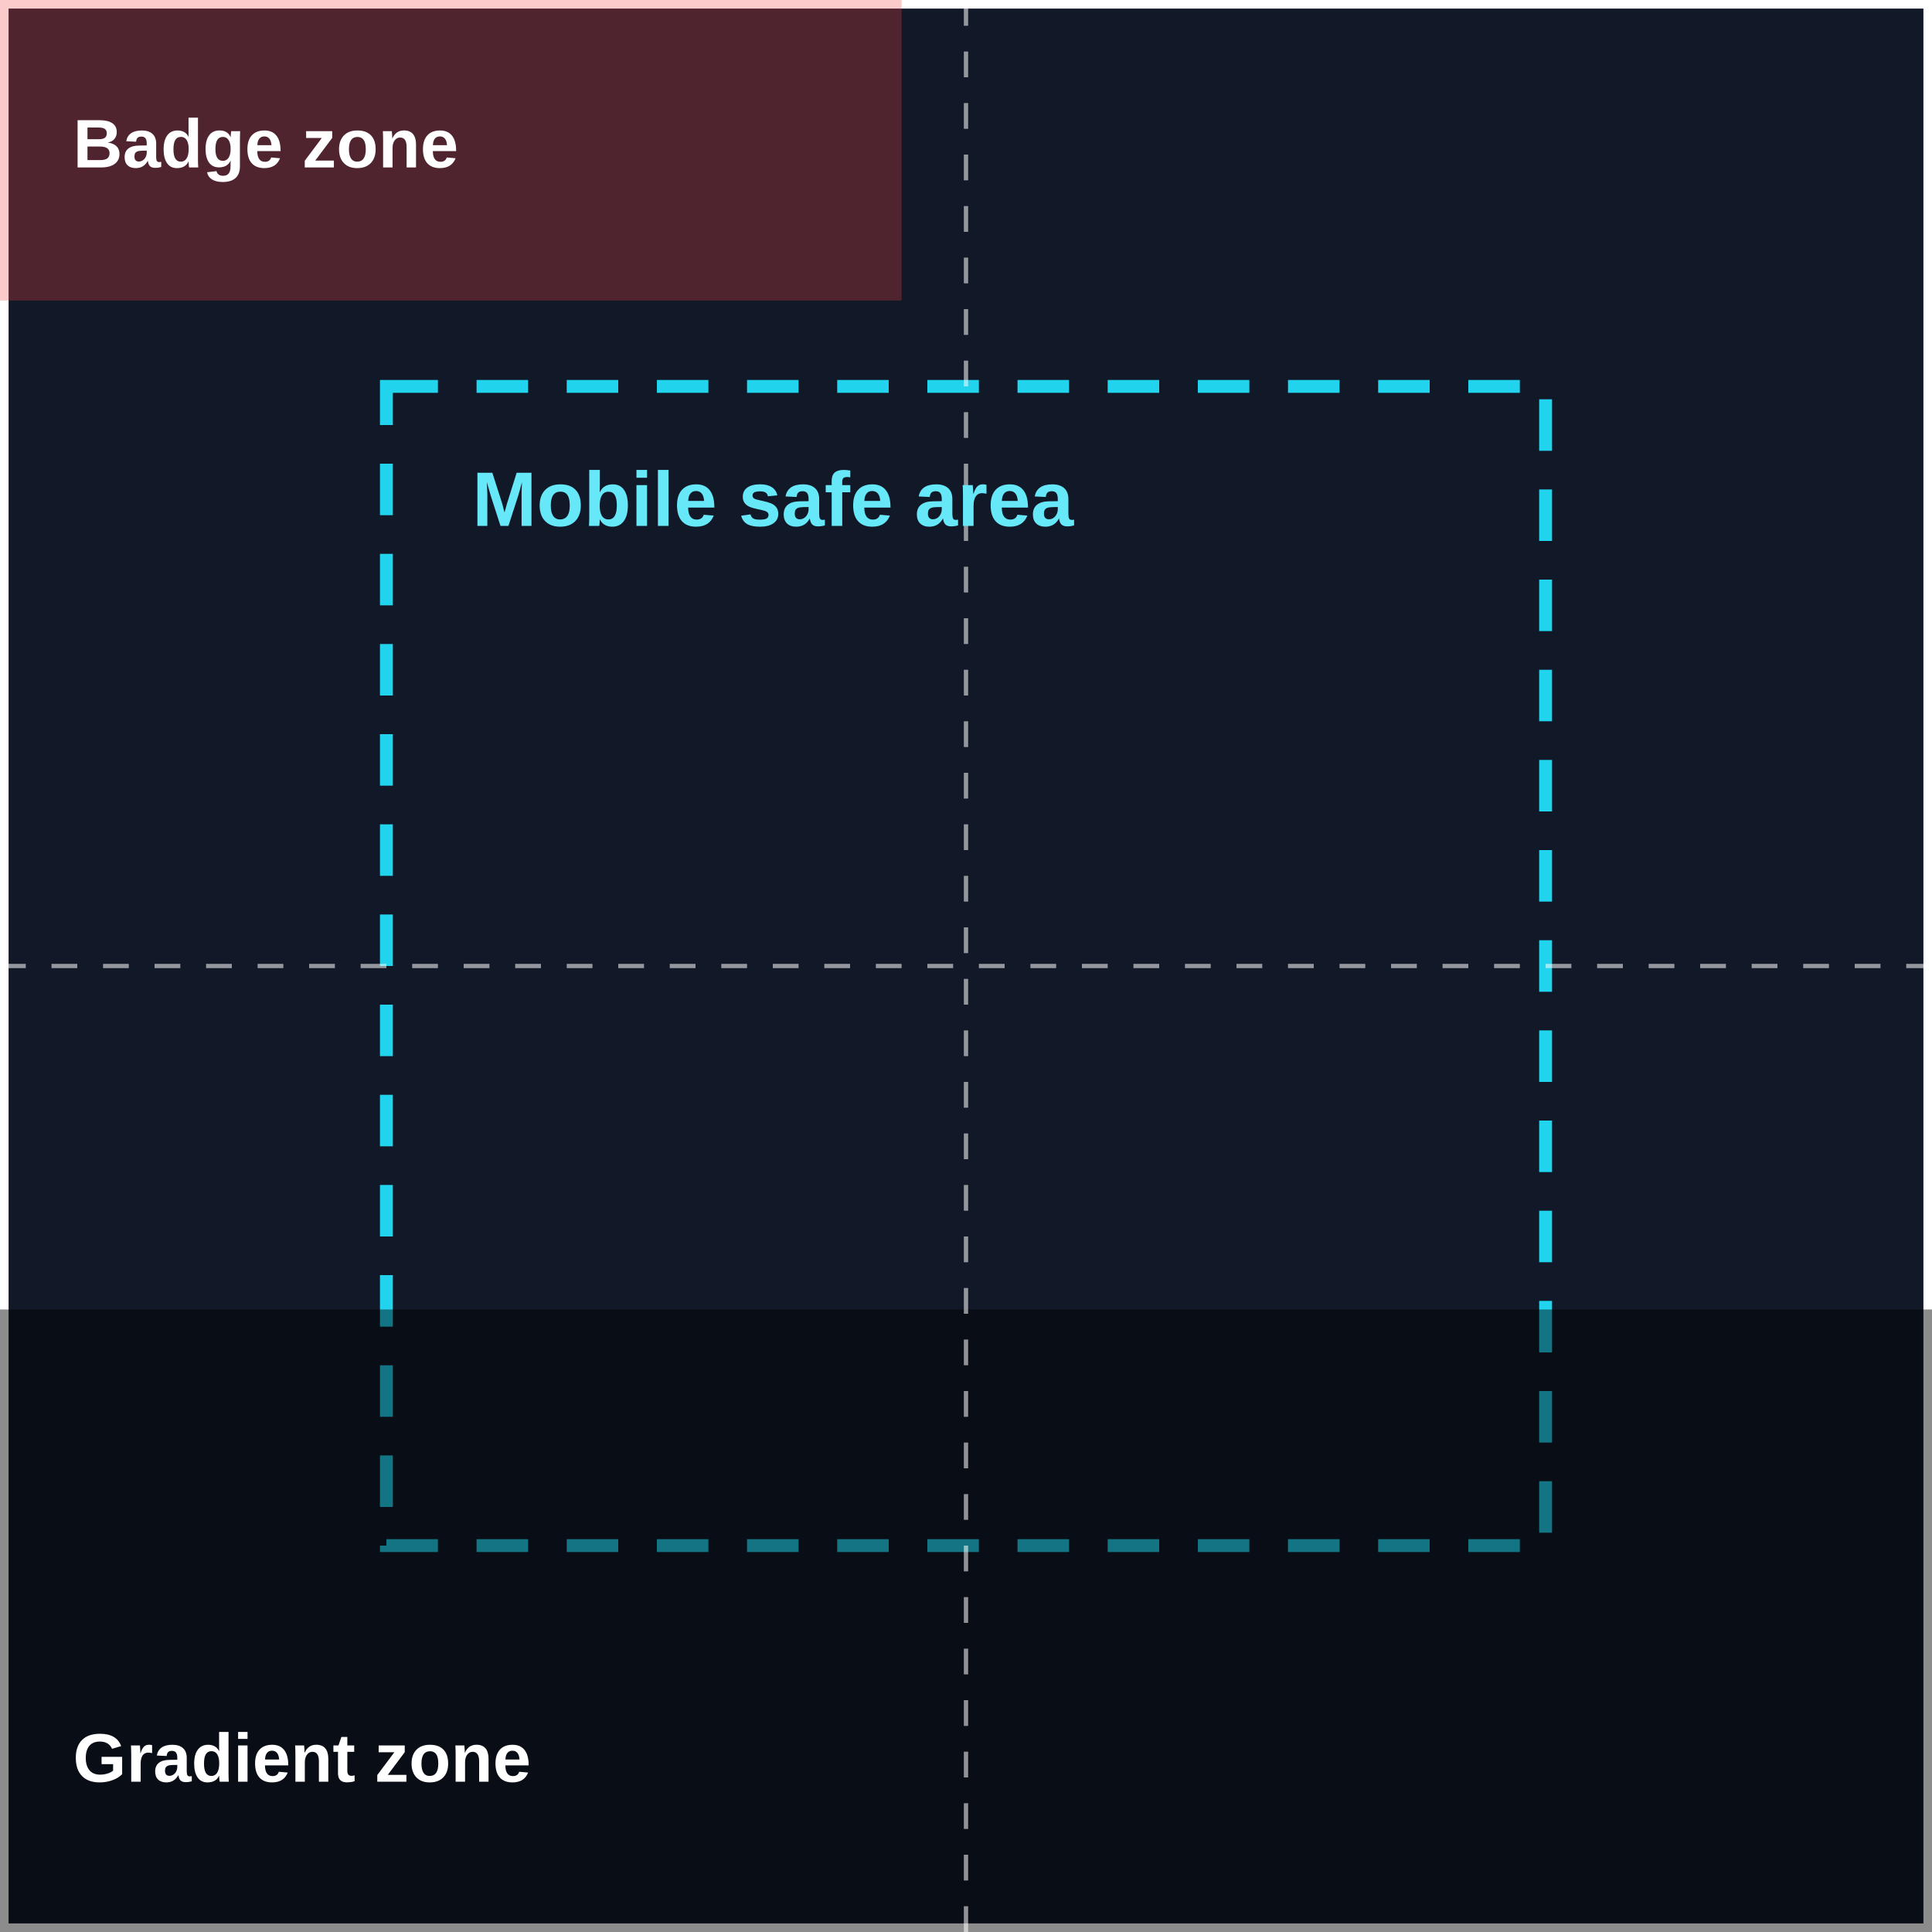
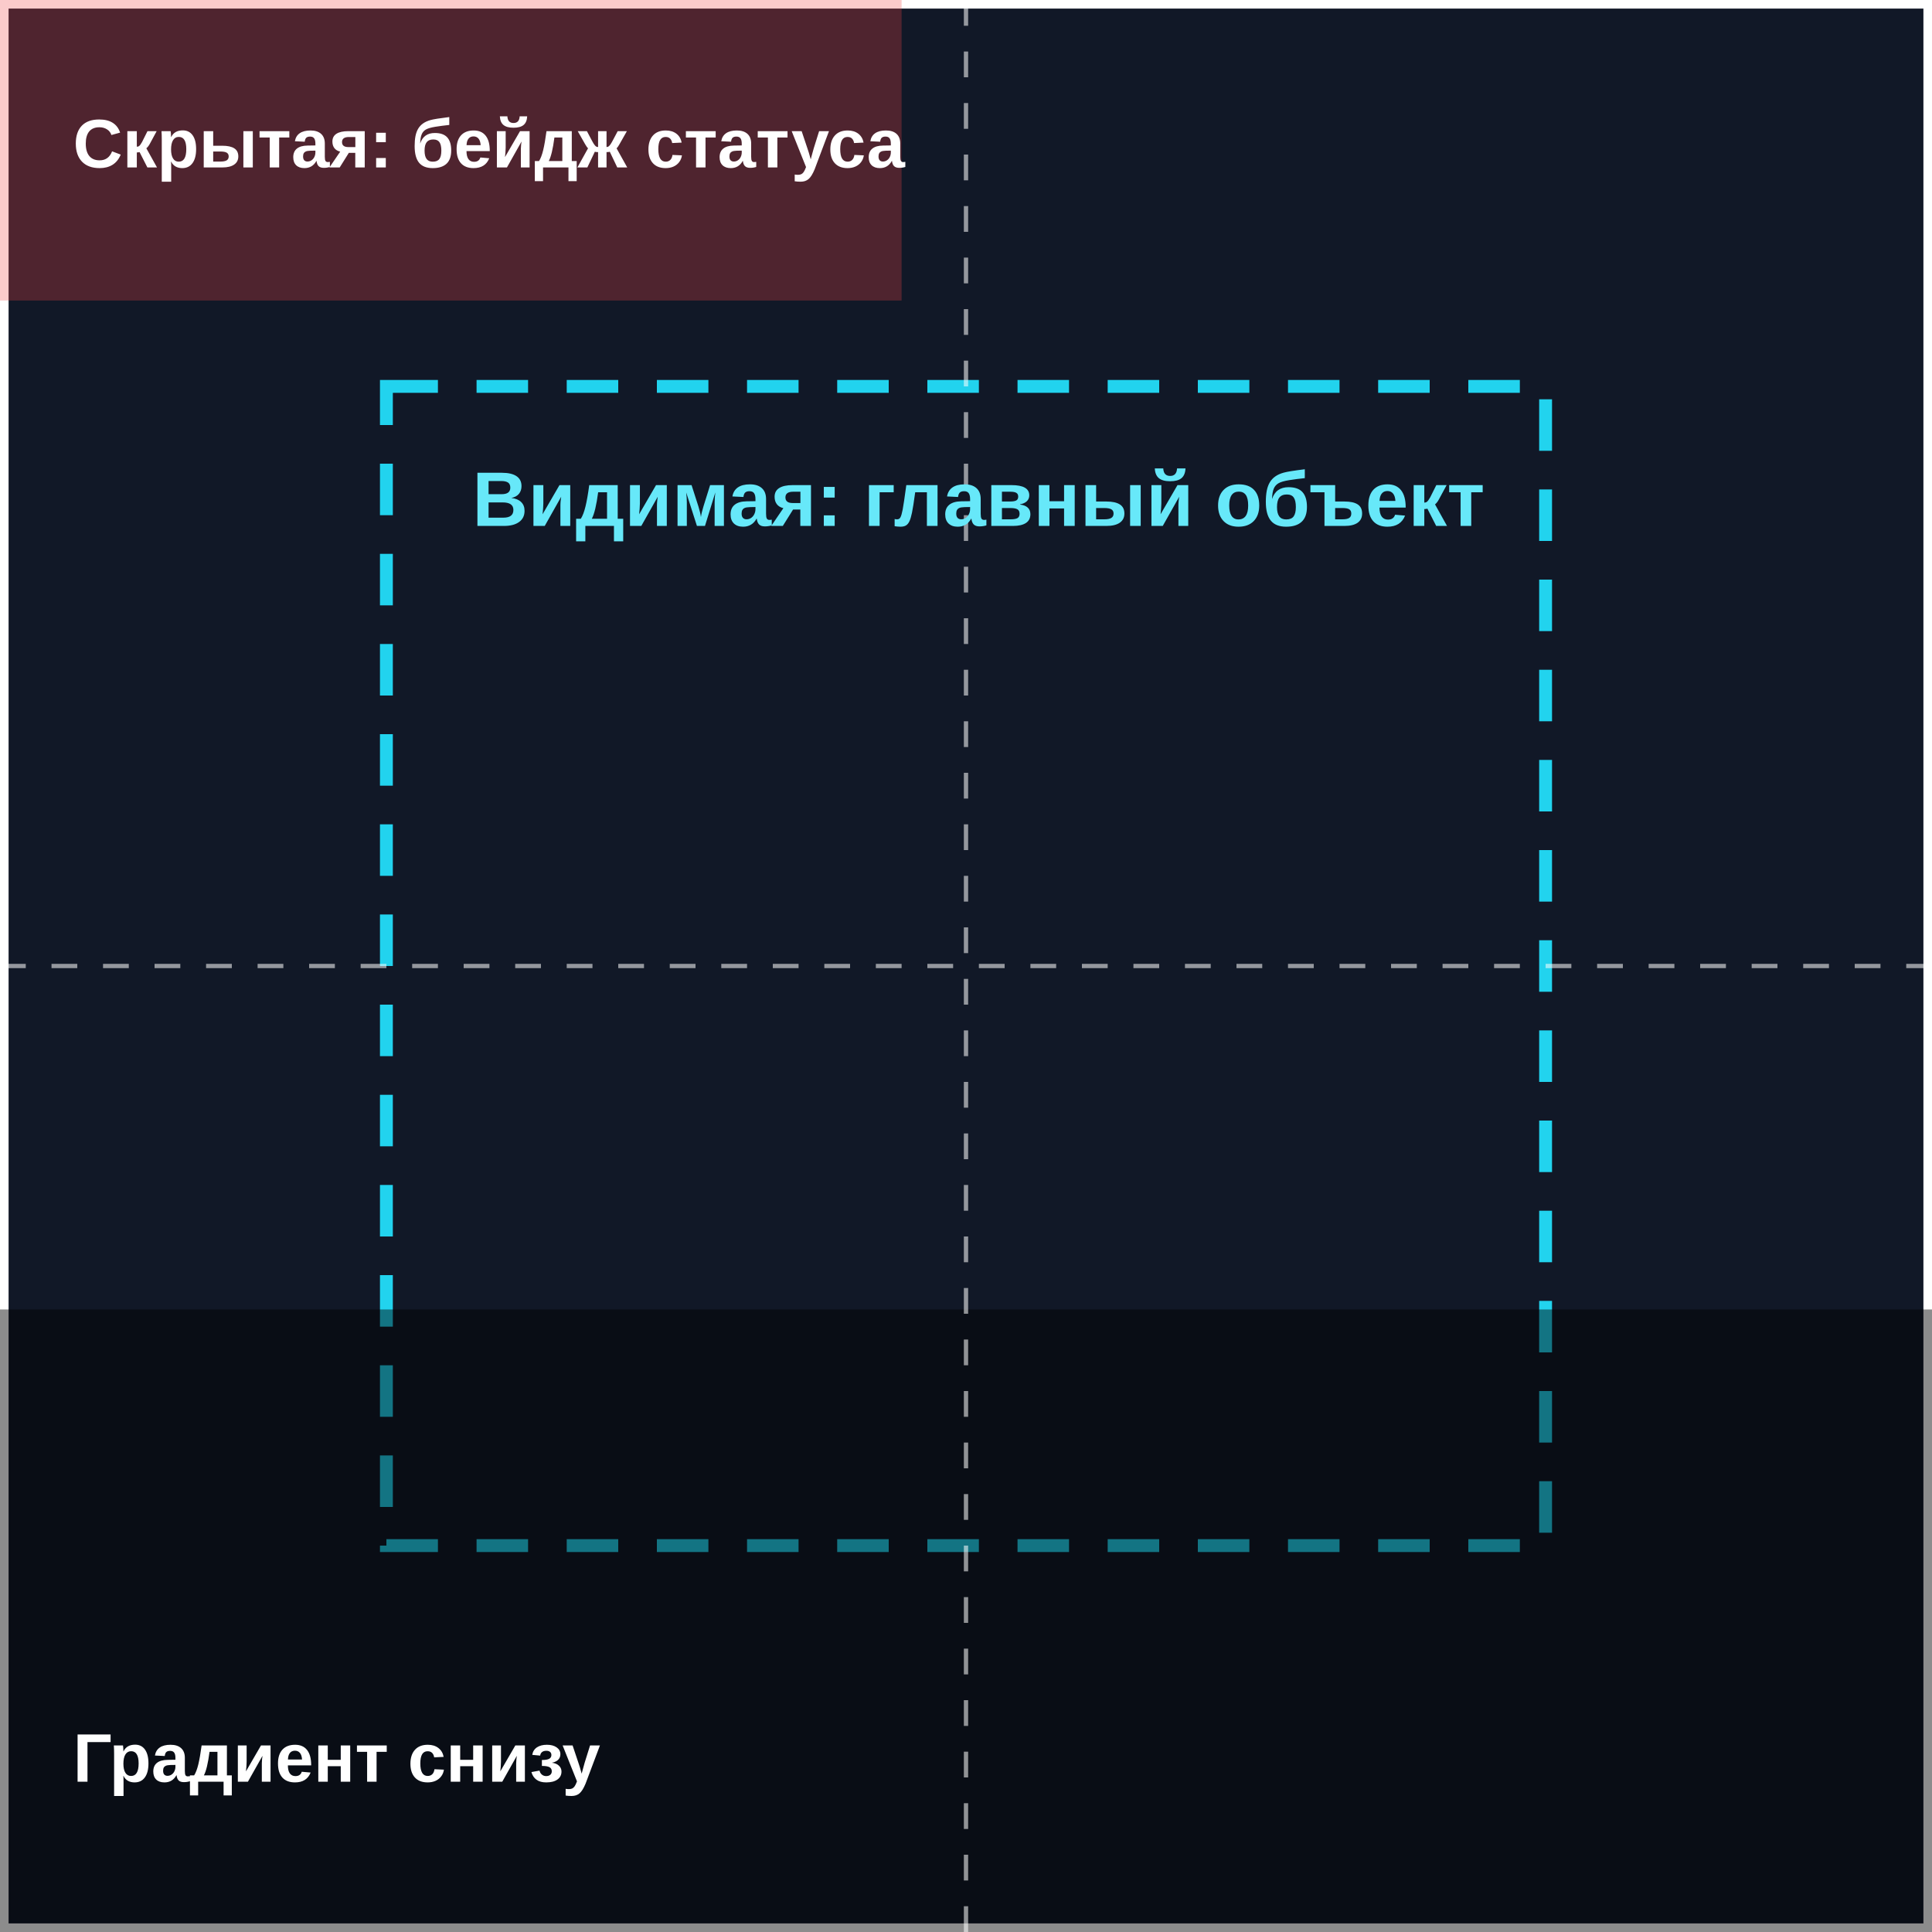
<svg xmlns="http://www.w3.org/2000/svg" width="900" height="900" viewBox="0 0 900 900" role="img" aria-labelledby="title desc">
  <rect width="900" height="900" fill="#111827" />
  <rect x="0" y="0" width="900" height="900" fill="none" stroke="#ffffff" stroke-width="8" />
  <rect x="180" y="180" width="540" height="540" fill="none" stroke="#22d3ee" stroke-width="6" stroke-dasharray="24 18" />
  <rect x="0" y="0" width="420" height="140" fill="#ef4444" opacity="0.28" />
  <rect x="0" y="610" width="900" height="290" fill="#000000" opacity="0.45" />
  <line x1="450" y1="0" x2="450" y2="900" stroke="#ffffff" stroke-width="2" stroke-dasharray="12 12" opacity="0.55" />
  <line x1="0" y1="450" x2="900" y2="450" stroke="#ffffff" stroke-width="2" stroke-dasharray="12 12" opacity="0.55" />
-   <text x="34" y="78" fill="#ffffff" font-family="Arial, sans-serif" font-size="32" font-weight="700">Badge zone</text>
-   <text x="220" y="245" fill="#67e8f9" font-family="Arial, sans-serif" font-size="36" font-weight="700">Mobile safe area</text>
-   <text x="34" y="830" fill="#ffffff" font-family="Arial, sans-serif" font-size="32" font-weight="700">Gradient zone</text>
+   <text x="34" y="78" fill="#ffffff" font-family="Arial, sans-serif" font-size="32" font-weight="700">Скрытая: бейдж статуса</text>
+   <text x="220" y="245" fill="#67e8f9" font-family="Arial, sans-serif" font-size="36" font-weight="700">Видимая: главный объект</text>
+   <text x="34" y="830" fill="#ffffff" font-family="Arial, sans-serif" font-size="32" font-weight="700">Градиент снизу</text>
</svg>
